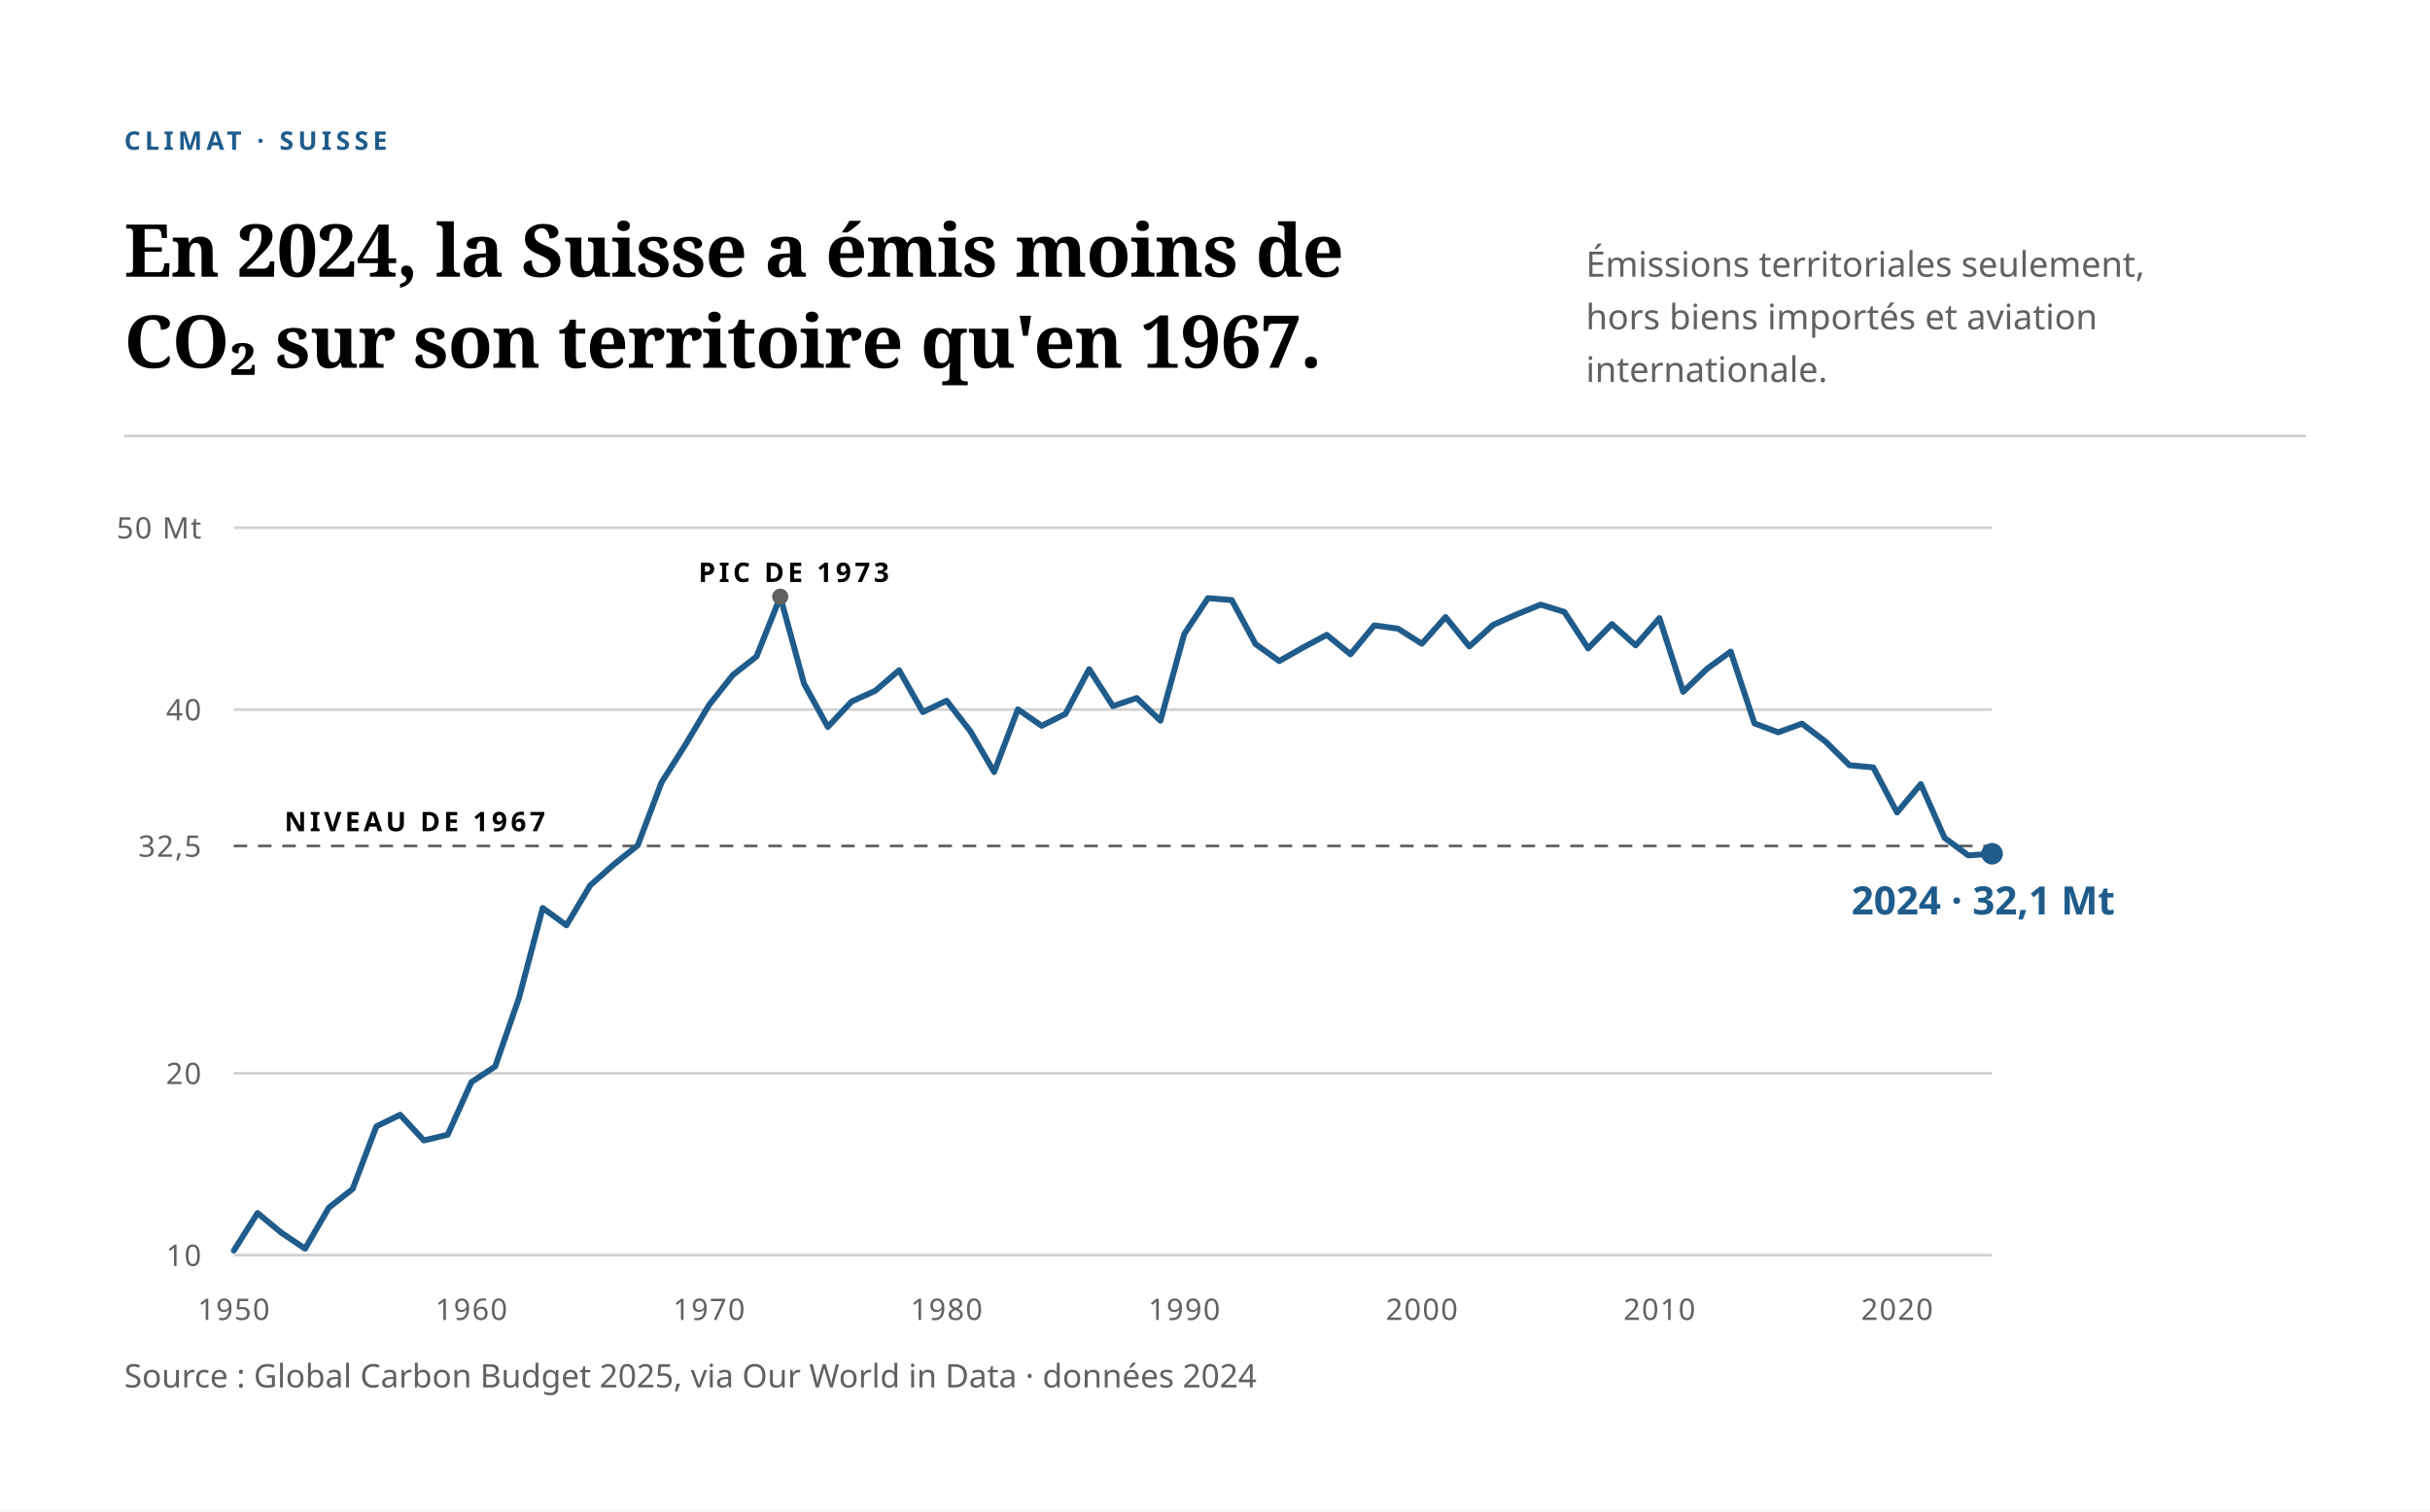
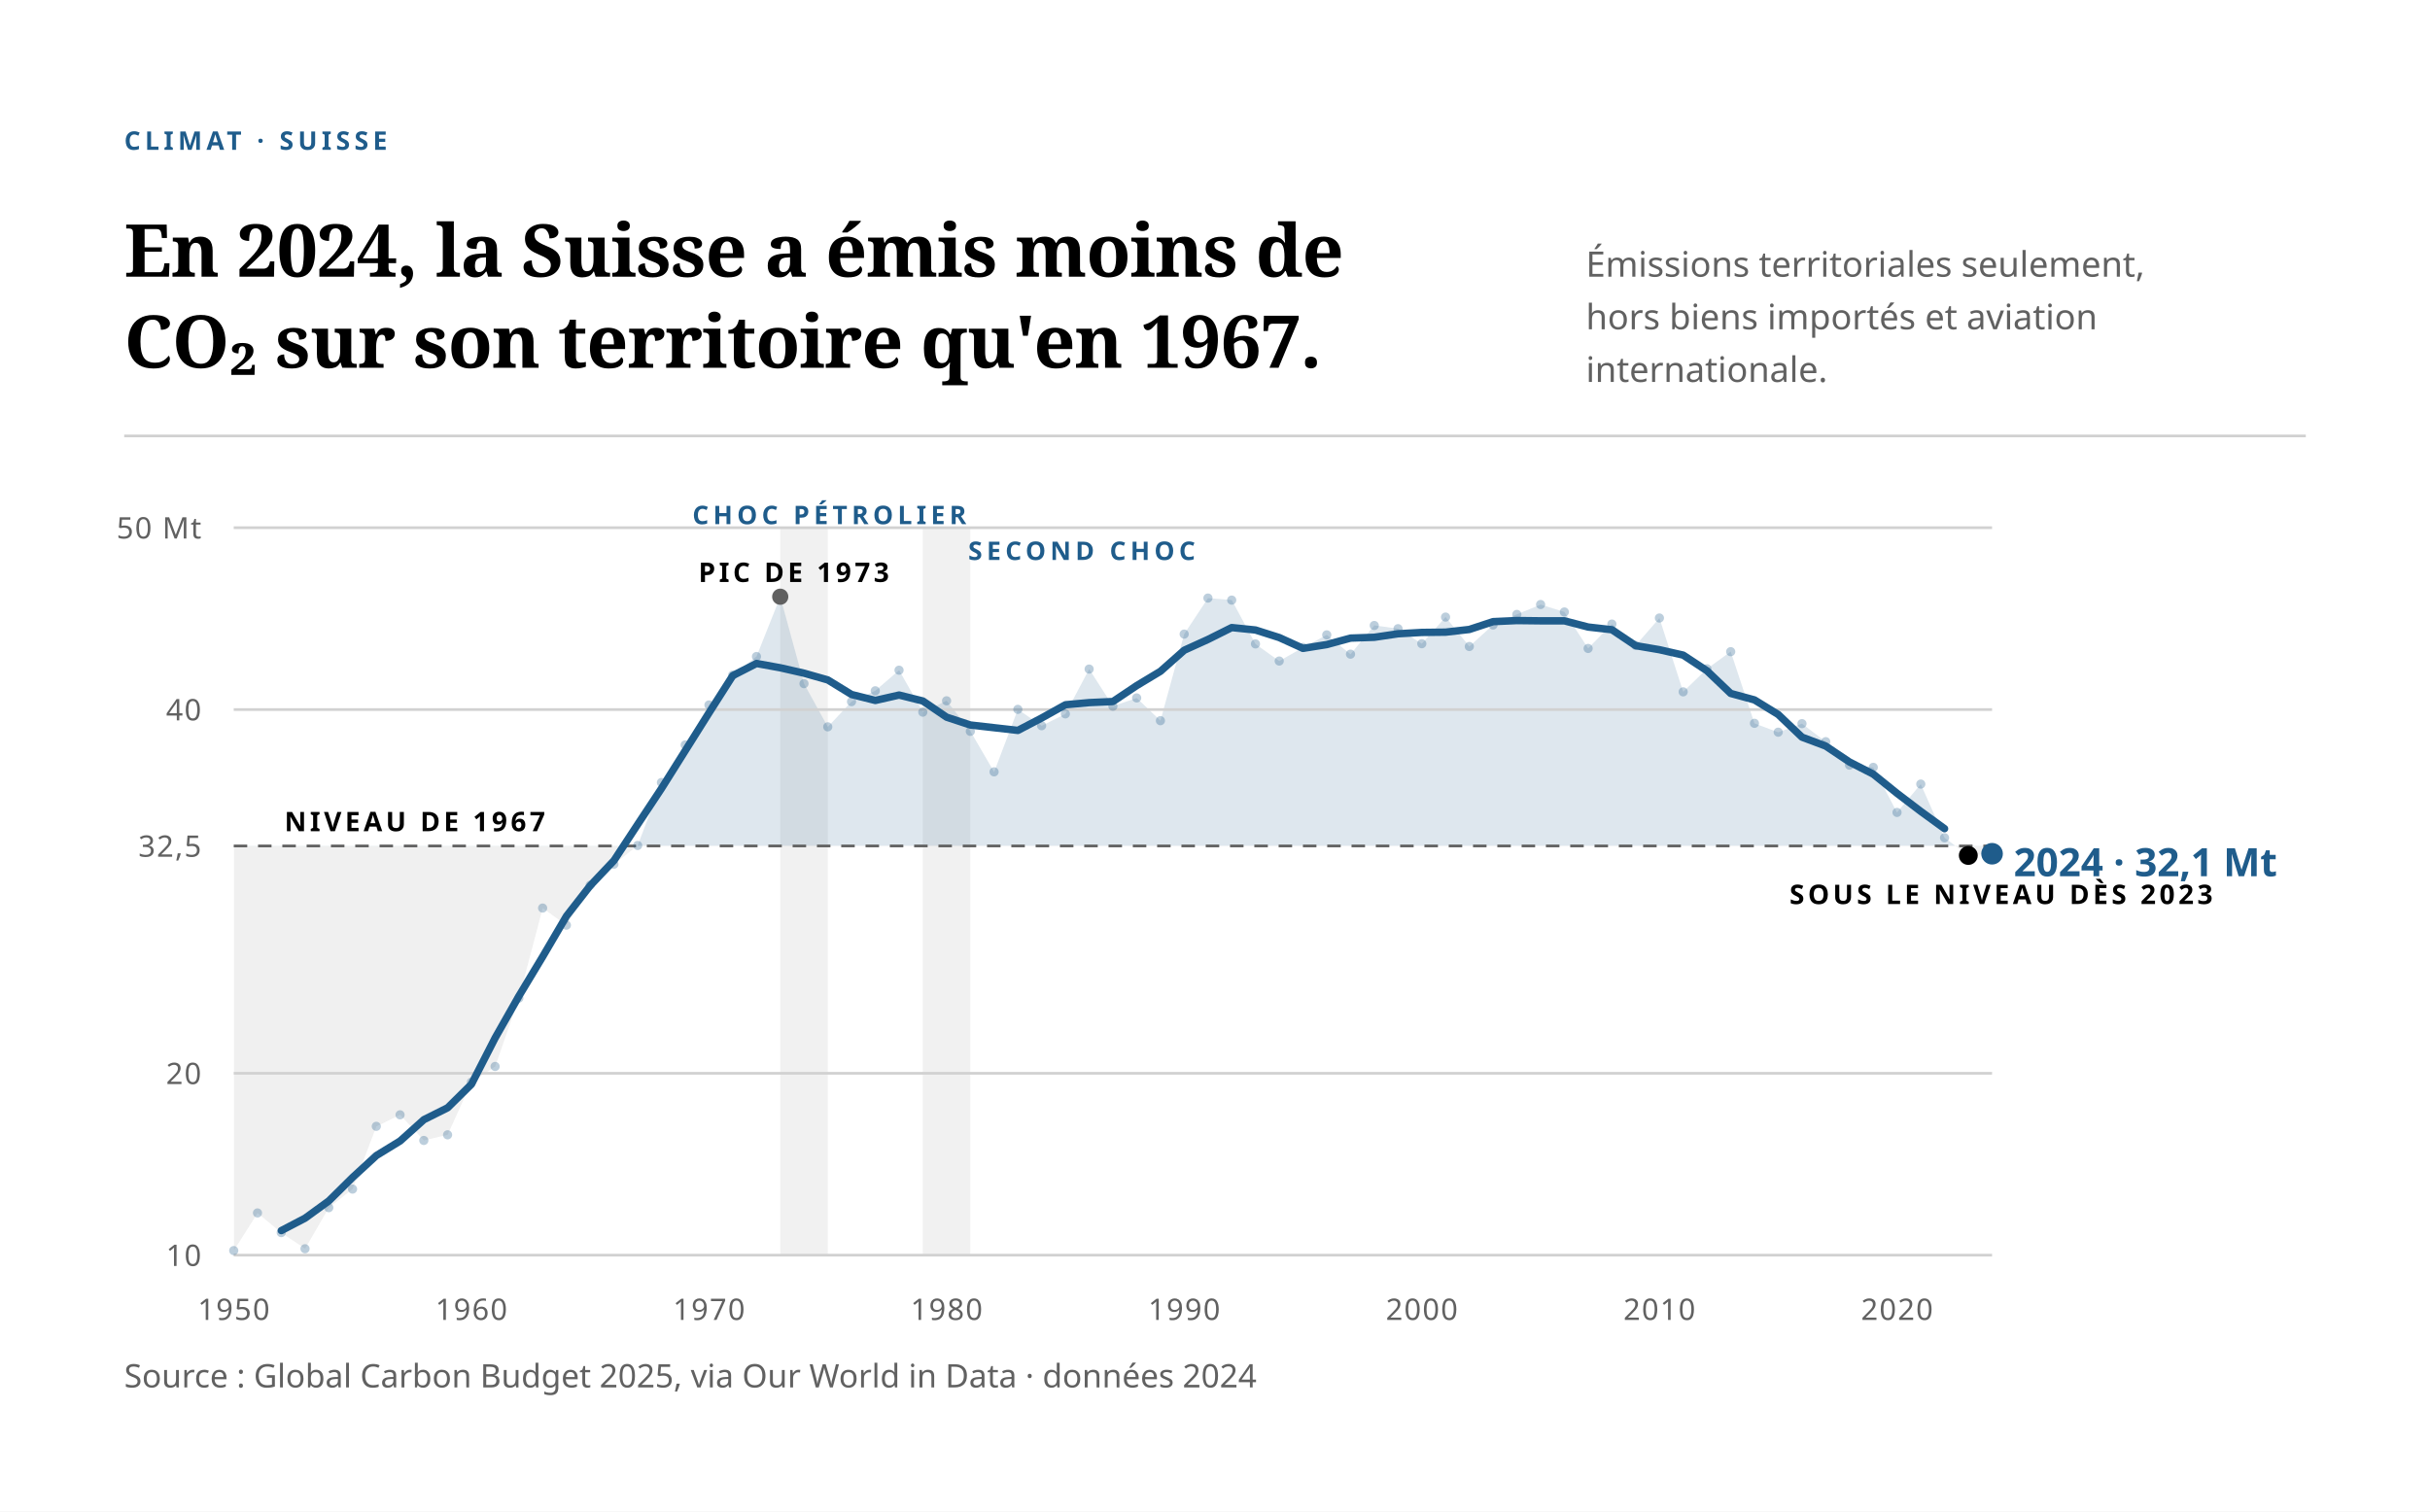
<svg xmlns="http://www.w3.org/2000/svg" width="900" height="560" viewBox="0 0 900 560" role="img">
+   <defs>
+     <clipPath id="above-ref">
+       <rect x="86.567" y="195.5" width="651.236" height="117.906" />
+     </clipPath>
+     <clipPath id="below-ref">
+       <rect x="86.567" y="313.406" width="651.236" height="151.594" />
+     </clipPath>
+   </defs>
  <rect x="0" y="0" width="900" height="560" fill="#FFFFFF" />
  <text x="46" y="55.5" fill="#1F5C8B" font-family="Avenir Next" font-size="9.5" font-weight="700" letter-spacing="1.6" text-anchor="start">CLIMAT · SUISSE</text>
  <text x="46" y="102.5" fill="#000000" font-family="Georgia" font-size="27" font-weight="700" font-style="normal" letter-spacing="-0.3" text-anchor="start">En 2024, la Suisse a émis moins de</text>
  <text x="46" y="136.25" fill="#000000" font-family="Georgia" font-size="27" font-weight="700" font-style="normal" letter-spacing="-0.3" text-anchor="start">CO₂ sur son territoire qu'en 1967.</text>
  <text x="587.36" y="102.5" fill="#616161" font-family="Superclarendon" font-size="13" font-weight="400" font-style="normal" text-anchor="start">Émissions territoriales seulement,</text>
  <text x="587.36" y="122" fill="#616161" font-family="Superclarendon" font-size="13" font-weight="400" font-style="normal" text-anchor="start">hors biens importés et aviation</text>
  <text x="587.36" y="141.5" fill="#616161" font-family="Superclarendon" font-size="13" font-weight="400" font-style="normal" text-anchor="start">internationale.</text>
  <line x1="46" x2="854" y1="161.5" y2="161.5" stroke="#d1d1d1" stroke-width="1" />
  <text x="46" y="514" fill="#616161" font-family="Superclarendon" font-size="12" font-weight="400" font-style="normal" text-anchor="start">Source : Global Carbon Budget 2025, via Our World in Data · données 2024</text>
+   <rect x="288.978" y="195.5" width="17.601" height="269.5" fill="#616161" opacity="0.09" />
+   <rect x="341.781" y="195.5" width="17.601" height="269.5" fill="#616161" opacity="0.09" />
+   <g>
+     <path d="M86.6,463.3L95.4,449.4L104.2,456.7L113,462.6L121.8,447.4L130.6,440.5L139.4,417.3L148.2,413L157,422.5L165.8,420.4L174.6,400.9L183.4,395.1L192.2,369.8L201,336.4L209.8,342.8L218.6,328L227.4,320.2L236.2,313.2L245,289.9L253.8,276L262.6,261.2L271.4,250.1L280.2,243.2L289,221.1L297.8,253.3L306.6,269.3L315.4,259.9L324.2,255.9L333,248.3L341.8,263.8L350.6,259.6L359.4,270.9L368.2,286L377,262.8L385.8,268.9L394.6,264.5L403.4,247.9L412.2,261.6L421,258.6L429.8,267L438.6,234.9L447.4,221.6L456.2,222.3L465,238.6L473.8,244.9L482.6,239.9L491.4,235.2L500.2,242.4L509,231.7L517.8,232.9L526.6,238.5L535.4,228.6L544.2,239.5L553,231.5L561.8,227.6L570.6,224L579.4,226.7L588.2,240.2L597,231.2L605.8,239.1L614.6,229L623.4,256.3L632.2,247.8L641,241.4L649.8,268L658.6,271.3L667.4,268.1L676.2,274.8L685,283.5L693.8,284.3L702.6,301L711.4,290.5L720.2,310.4L729,316.9L737.8,316.3L737.8,313.4L729,313.4L720.2,313.4L711.4,313.4L702.6,313.4L693.8,313.4L685,313.4L676.2,313.4L667.4,313.4L658.6,313.4L649.8,313.4L641,313.4L632.2,313.4L623.4,313.4L614.6,313.4L605.8,313.4L597,313.4L588.2,313.4L579.4,313.4L570.6,313.4L561.8,313.4L553,313.4L544.2,313.4L535.4,313.4L526.6,313.4L517.8,313.4L509,313.4L500.2,313.4L491.4,313.4L482.6,313.4L473.8,313.4L465,313.4L456.2,313.4L447.4,313.4L438.6,313.4L429.8,313.4L421,313.4L412.2,313.4L403.4,313.4L394.6,313.4L385.8,313.4L377,313.4L368.2,313.4L359.4,313.4L350.6,313.4L341.8,313.4L333,313.4L324.2,313.4L315.4,313.4L306.6,313.4L297.8,313.4L289,313.4L280.2,313.4L271.4,313.4L262.6,313.4L253.8,313.4L245,313.4L236.2,313.4L227.4,313.4L218.6,313.4L209.8,313.4L201,313.4L192.2,313.4L183.4,313.4L174.6,313.4L165.8,313.4L157,313.4L148.2,313.4L139.4,313.4L130.6,313.4L121.8,313.4L113,313.4L104.2,313.4L95.4,313.4L86.6,313.4Z" fill="#1F5C8B" opacity="0.15" clip-path="url(#above-ref)" />
+     <path d="M86.6,463.3L95.4,449.4L104.2,456.7L113,462.6L121.8,447.4L130.6,440.5L139.4,417.3L148.2,413L157,422.5L165.8,420.4L174.6,400.9L183.4,395.1L192.2,369.8L201,336.4L209.8,342.8L218.6,328L227.4,320.2L236.2,313.2L245,289.9L253.8,276L262.6,261.2L271.4,250.1L280.2,243.2L289,221.1L297.8,253.3L306.6,269.3L315.4,259.9L324.2,255.9L333,248.3L341.8,263.8L350.6,259.6L359.4,270.9L368.2,286L377,262.8L385.8,268.9L394.6,264.5L403.4,247.9L412.2,261.6L421,258.6L429.8,267L438.6,234.9L447.4,221.6L456.2,222.3L465,238.6L473.8,244.9L482.6,239.9L491.4,235.2L500.2,242.4L509,231.7L517.8,232.9L526.6,238.5L535.4,228.6L544.2,239.5L553,231.5L561.8,227.6L570.6,224L579.4,226.7L588.2,240.2L597,231.2L605.8,239.1L614.6,229L623.4,256.3L632.2,247.8L641,241.4L649.8,268L658.6,271.3L667.4,268.1L676.2,274.8L685,283.5L693.8,284.3L702.6,301L711.4,290.5L720.2,310.4L729,316.9L737.8,316.3L737.8,313.4L729,313.4L720.2,313.4L711.4,313.4L702.6,313.4L693.8,313.4L685,313.4L676.2,313.4L667.4,313.4L658.6,313.4L649.8,313.4L641,313.4L632.2,313.4L623.4,313.4L614.6,313.4L605.8,313.4L597,313.4L588.2,313.4L579.4,313.4L570.6,313.4L561.8,313.4L553,313.4L544.2,313.4L535.4,313.4L526.6,313.4L517.8,313.4L509,313.4L500.2,313.4L491.4,313.4L482.6,313.4L473.8,313.4L465,313.4L456.2,313.4L447.4,313.4L438.6,313.4L429.8,313.4L421,313.4L412.2,313.4L403.4,313.4L394.6,313.4L385.8,313.4L377,313.4L368.2,313.4L359.4,313.4L350.6,313.4L341.8,313.4L333,313.4L324.2,313.4L315.4,313.4L306.6,313.4L297.8,313.4L289,313.4L280.2,313.4L271.4,313.4L262.6,313.4L253.8,313.4L245,313.4L236.2,313.4L227.4,313.4L218.6,313.4L209.8,313.4L201,313.4L192.2,313.4L183.4,313.4L174.6,313.4L165.8,313.4L157,313.4L148.2,313.4L139.4,313.4L130.6,313.4L121.8,313.4L113,313.4L104.2,313.4L95.4,313.4L86.6,313.4Z" fill="#616161" opacity="0.1" clip-path="url(#below-ref)" />
+   </g>
  <g>
    <line x1="86.567" x2="737.803" y1="465" y2="465" stroke="#d1d1d1" stroke-width="1" />
    <text x="74.567" y="469" fill="#616161" font-family="Avenir Next" font-size="11" font-weight="400" letter-spacing="0.5" text-anchor="end">10</text>
  </g>
  <g>
    <line x1="86.567" x2="737.803" y1="397.625" y2="397.625" stroke="#d1d1d1" stroke-width="1" />
    <text x="74.567" y="401.625" fill="#616161" font-family="Avenir Next" font-size="11" font-weight="400" letter-spacing="0.5" text-anchor="end">20</text>
  </g>
  <g>
    <text x="74.567" y="317.406" fill="#616161" font-family="Avenir Next" font-size="11" font-weight="400" letter-spacing="0.5" text-anchor="end">32,5</text>
  </g>
  <g>
    <line x1="86.567" x2="737.803" y1="262.875" y2="262.875" stroke="#d1d1d1" stroke-width="1" />
    <text x="74.567" y="266.875" fill="#616161" font-family="Avenir Next" font-size="11" font-weight="400" letter-spacing="0.5" text-anchor="end">40</text>
  </g>
  <g>
    <line x1="86.567" x2="737.803" y1="195.5" y2="195.5" stroke="#d1d1d1" stroke-width="1" />
    <text x="74.567" y="199.5" fill="#616161" font-family="Avenir Next" font-size="11" font-weight="400" letter-spacing="0.5" text-anchor="end">50 Mt</text>
  </g>
  <text x="86.567" y="489" fill="#616161" font-family="Avenir Next" font-size="11" font-weight="400" letter-spacing="0.5" text-anchor="middle">1950</text>
  <text x="174.572" y="489" fill="#616161" font-family="Avenir Next" font-size="11" font-weight="400" letter-spacing="0.5" text-anchor="middle">1960</text>
  <text x="262.577" y="489" fill="#616161" font-family="Avenir Next" font-size="11" font-weight="400" letter-spacing="0.5" text-anchor="middle">1970</text>
  <text x="350.582" y="489" fill="#616161" font-family="Avenir Next" font-size="11" font-weight="400" letter-spacing="0.5" text-anchor="middle">1980</text>
  <text x="438.586" y="489" fill="#616161" font-family="Avenir Next" font-size="11" font-weight="400" letter-spacing="0.5" text-anchor="middle">1990</text>
  <text x="526.591" y="489" fill="#616161" font-family="Avenir Next" font-size="11" font-weight="400" letter-spacing="0.5" text-anchor="middle">2000</text>
  <text x="614.596" y="489" fill="#616161" font-family="Avenir Next" font-size="11" font-weight="400" letter-spacing="0.5" text-anchor="middle">2010</text>
  <text x="702.601" y="489" fill="#616161" font-family="Avenir Next" font-size="11" font-weight="400" letter-spacing="0.5" text-anchor="middle">2020</text>
  <line x1="86.567" x2="737.803" y1="313.406" y2="313.406" stroke="#616161" stroke-width="1" stroke-dasharray="5 4" />
-   <path d="M86.6,463.3L95.4,449.4L104.2,456.7L113,462.6L121.8,447.4L130.6,440.5L139.4,417.3L148.2,413L157,422.5L165.8,420.4L174.6,400.9L183.4,395.1L192.2,369.8L201,336.4L209.8,342.8L218.6,328L227.4,320.2L236.2,313.2L245,289.9L253.8,276L262.6,261.2L271.4,250.1L280.2,243.2L289,221.1L297.8,253.3L306.6,269.3L315.4,259.9L324.2,255.9L333,248.3L341.8,263.8L350.6,259.6L359.4,270.9L368.2,286L377,262.8L385.8,268.9L394.6,264.5L403.4,247.9L412.2,261.6L421,258.6L429.8,267L438.6,234.9L447.4,221.6L456.2,222.3L465,238.6L473.8,244.9L482.6,239.9L491.4,235.2L500.2,242.4L509,231.7L517.8,232.9L526.6,238.5L535.4,228.6L544.2,239.5L553,231.5L561.8,227.6L570.6,224L579.4,226.7L588.2,240.2L597,231.2L605.8,239.1L614.6,229L623.4,256.3L632.2,247.8L641,241.4L649.8,268L658.6,271.3L667.4,268.1L676.2,274.8L685,283.5L693.8,284.3L702.6,301L711.4,290.5L720.2,310.4L729,316.9L737.8,316.3" fill="none" stroke="#1F5C8B" stroke-width="2.2" stroke-linejoin="round" stroke-linecap="round" />
+   <g>
+     <circle cx="86.567" cy="463.308" r="1.7" fill="#1F5C8B" opacity="0.3" />
+     <circle cx="95.367" cy="449.365" r="1.7" fill="#1F5C8B" opacity="0.3" />
+     <circle cx="104.168" cy="456.651" r="1.7" fill="#1F5C8B" opacity="0.3" />
+     <circle cx="112.968" cy="462.63" r="1.7" fill="#1F5C8B" opacity="0.3" />
+     <circle cx="121.769" cy="447.405" r="1.7" fill="#1F5C8B" opacity="0.3" />
+     <circle cx="130.569" cy="440.526" r="1.7" fill="#1F5C8B" opacity="0.3" />
+     <circle cx="139.37" cy="417.279" r="1.7" fill="#1F5C8B" opacity="0.3" />
+     <circle cx="148.17" cy="413.013" r="1.7" fill="#1F5C8B" opacity="0.3" />
+     <circle cx="156.971" cy="422.507" r="1.7" fill="#1F5C8B" opacity="0.3" />
+     <circle cx="165.771" cy="420.422" r="1.7" fill="#1F5C8B" opacity="0.3" />
+     <circle cx="174.572" cy="400.905" r="1.7" fill="#1F5C8B" opacity="0.3" />
+     <circle cx="183.372" cy="395.094" r="1.7" fill="#1F5C8B" opacity="0.3" />
+     <circle cx="192.173" cy="369.768" r="1.7" fill="#1F5C8B" opacity="0.3" />
+     <circle cx="200.973" cy="336.415" r="1.7" fill="#1F5C8B" opacity="0.3" />
+     <circle cx="209.774" cy="342.756" r="1.7" fill="#1F5C8B" opacity="0.3" />
+     <circle cx="218.574" cy="327.96" r="1.7" fill="#1F5C8B" opacity="0.3" />
+     <circle cx="227.375" cy="320.167" r="1.7" fill="#1F5C8B" opacity="0.3" />
+     <circle cx="236.175" cy="313.224" r="1.7" fill="#1F5C8B" opacity="0.3" />
+     <circle cx="244.976" cy="289.901" r="1.7" fill="#1F5C8B" opacity="0.3" />
+     <circle cx="253.776" cy="275.984" r="1.7" fill="#1F5C8B" opacity="0.3" />
+     <circle cx="262.577" cy="261.18" r="1.7" fill="#1F5C8B" opacity="0.3" />
+     <circle cx="271.377" cy="250.115" r="1.7" fill="#1F5C8B" opacity="0.3" />
+     <circle cx="280.178" cy="243.227" r="1.7" fill="#1F5C8B" opacity="0.3" />
+     <circle cx="288.978" cy="221.069" r="1.7" fill="#1F5C8B" opacity="0.3" />
+     <circle cx="297.779" cy="253.277" r="1.7" fill="#1F5C8B" opacity="0.3" />
+     <circle cx="306.579" cy="269.279" r="1.7" fill="#1F5C8B" opacity="0.3" />
+     <circle cx="315.38" cy="259.947" r="1.7" fill="#1F5C8B" opacity="0.3" />
+     <circle cx="324.18" cy="255.93" r="1.7" fill="#1F5C8B" opacity="0.3" />
+     <circle cx="332.981" cy="248.288" r="1.7" fill="#1F5C8B" opacity="0.3" />
+     <circle cx="341.781" cy="263.832" r="1.7" fill="#1F5C8B" opacity="0.3" />
+     <circle cx="350.582" cy="259.629" r="1.7" fill="#1F5C8B" opacity="0.3" />
+     <circle cx="359.382" cy="270.947" r="1.7" fill="#1F5C8B" opacity="0.3" />
+     <circle cx="368.183" cy="285.952" r="1.7" fill="#1F5C8B" opacity="0.3" />
+     <circle cx="376.983" cy="262.803" r="1.7" fill="#1F5C8B" opacity="0.3" />
+     <circle cx="385.784" cy="268.86" r="1.7" fill="#1F5C8B" opacity="0.3" />
+     <circle cx="394.584" cy="264.477" r="1.7" fill="#1F5C8B" opacity="0.3" />
+     <circle cx="403.385" cy="247.877" r="1.7" fill="#1F5C8B" opacity="0.3" />
+     <circle cx="412.185" cy="261.648" r="1.7" fill="#1F5C8B" opacity="0.3" />
+     <circle cx="420.985" cy="258.564" r="1.7" fill="#1F5C8B" opacity="0.3" />
+     <circle cx="429.786" cy="266.995" r="1.7" fill="#1F5C8B" opacity="0.3" />
+     <circle cx="438.586" cy="234.923" r="1.7" fill="#1F5C8B" opacity="0.3" />
+     <circle cx="447.387" cy="221.569" r="1.7" fill="#1F5C8B" opacity="0.3" />
+     <circle cx="456.187" cy="222.328" r="1.7" fill="#1F5C8B" opacity="0.3" />
+     <circle cx="464.988" cy="238.555" r="1.7" fill="#1F5C8B" opacity="0.3" />
+     <circle cx="473.788" cy="244.899" r="1.7" fill="#1F5C8B" opacity="0.3" />
+     <circle cx="482.589" cy="239.875" r="1.7" fill="#1F5C8B" opacity="0.3" />
+     <circle cx="491.389" cy="235.205" r="1.7" fill="#1F5C8B" opacity="0.3" />
+     <circle cx="500.19" cy="242.35" r="1.7" fill="#1F5C8B" opacity="0.3" />
+     <circle cx="508.99" cy="231.731" r="1.7" fill="#1F5C8B" opacity="0.3" />
+     <circle cx="517.791" cy="232.916" r="1.7" fill="#1F5C8B" opacity="0.3" />
+     <circle cx="526.591" cy="238.482" r="1.7" fill="#1F5C8B" opacity="0.3" />
+     <circle cx="535.392" cy="228.615" r="1.7" fill="#1F5C8B" opacity="0.3" />
+     <circle cx="544.192" cy="239.516" r="1.7" fill="#1F5C8B" opacity="0.3" />
+     <circle cx="552.993" cy="231.541" r="1.7" fill="#1F5C8B" opacity="0.3" />
+     <circle cx="561.793" cy="227.63" r="1.7" fill="#1F5C8B" opacity="0.3" />
+     <circle cx="570.594" cy="223.958" r="1.7" fill="#1F5C8B" opacity="0.3" />
+     <circle cx="579.394" cy="226.729" r="1.7" fill="#1F5C8B" opacity="0.3" />
+     <circle cx="588.195" cy="240.241" r="1.7" fill="#1F5C8B" opacity="0.3" />
+     <circle cx="596.995" cy="231.203" r="1.7" fill="#1F5C8B" opacity="0.3" />
+     <circle cx="605.796" cy="239.12" r="1.7" fill="#1F5C8B" opacity="0.3" />
+     <circle cx="614.596" cy="228.961" r="1.7" fill="#1F5C8B" opacity="0.3" />
+     <circle cx="623.397" cy="256.318" r="1.7" fill="#1F5C8B" opacity="0.3" />
+     <circle cx="632.197" cy="247.768" r="1.7" fill="#1F5C8B" opacity="0.3" />
+     <circle cx="640.998" cy="241.43" r="1.7" fill="#1F5C8B" opacity="0.3" />
+     <circle cx="649.798" cy="267.968" r="1.7" fill="#1F5C8B" opacity="0.3" />
+     <circle cx="658.599" cy="271.256" r="1.7" fill="#1F5C8B" opacity="0.3" />
+     <circle cx="667.399" cy="268.098" r="1.7" fill="#1F5C8B" opacity="0.3" />
+     <circle cx="676.2" cy="274.773" r="1.7" fill="#1F5C8B" opacity="0.3" />
+     <circle cx="685" cy="283.458" r="1.7" fill="#1F5C8B" opacity="0.3" />
+     <circle cx="693.801" cy="284.285" r="1.7" fill="#1F5C8B" opacity="0.3" />
+     <circle cx="702.601" cy="300.987" r="1.7" fill="#1F5C8B" opacity="0.3" />
+     <circle cx="711.402" cy="290.482" r="1.7" fill="#1F5C8B" opacity="0.3" />
+     <circle cx="720.202" cy="310.371" r="1.7" fill="#1F5C8B" opacity="0.3" />
+     <circle cx="729.003" cy="316.927" r="1.7" fill="#1F5C8B" opacity="0.3" />
+     <circle cx="737.803" cy="316.292" r="1.7" fill="#1F5C8B" opacity="0.3" />
+     <path d="M104.2,455.9L113,451.3L121.8,444.9L130.6,436.2L139.4,428.1L148.2,422.7L157,414.8L165.8,410.4L174.6,401.7L183.4,384.5L192.2,369L201,354.4L209.8,339.4L218.6,328.1L227.4,318.8L236.2,305.4L245,292.1L253.8,278.1L262.6,264.1L271.4,250.3L280.2,245.8L289,247.4L297.8,249.4L306.6,251.9L315.4,257.3L324.2,259.5L333,257.5L341.8,259.7L350.6,265.7L359.4,268.6L368.2,269.6L377,270.6L385.8,266L394.6,261.1L403.4,260.3L412.2,259.9L421,254L429.8,248.7L438.6,240.9L447.4,236.9L456.2,232.5L465,233.4L473.8,236.2L482.6,240.2L491.4,238.8L500.2,236.4L509,236.1L517.8,234.8L526.6,234.3L535.4,234.2L544.2,233.2L553,230.3L561.8,229.9L570.6,230L579.4,230L588.2,232.3L597,233.3L605.8,239.2L614.6,240.7L623.4,242.7L632.2,248.5L641,256.9L649.8,259.3L658.6,264.7L667.4,273.1L676.2,276.4L685,282.3L693.8,286.8L702.6,293.9L711.4,300.6L720.2,307" fill="none" stroke="#1F5C8B" stroke-width="2.75" stroke-linejoin="round" stroke-linecap="round" />
+   </g>
  <circle cx="288.978" cy="221.069" r="3" fill="#616161" />
  <circle cx="737.803" cy="316.292" r="4" fill="#1F5C8B" />
+   <circle cx="729.003" cy="316.927" r="3.5" fill="#000000" />
+   <text x="256.444" y="194.193" fill="#1F5C8B" font-family="Avenir Next" font-size="9.5" font-weight="700" font-style="normal" letter-spacing="1.6">CHOC PÉTROLIER</text>
+   <text x="358.582" y="207.456" fill="#1F5C8B" font-family="Avenir Next" font-size="9.5" font-weight="700" font-style="normal" letter-spacing="1.6">SECOND CHOC</text>
+   <text x="662.788" y="334.927" fill="#000000" font-family="Avenir Next" font-size="10" font-weight="700" font-style="normal" letter-spacing="1.3">SOUS LE NIVEAU DÈS 2023</text>
  <text x="105.357" y="307.946" fill="#000000" font-family="Avenir Next" font-size="10" font-weight="700" font-style="normal" letter-spacing="1.3">NIVEAU DE 1967</text>
  <text x="258.698" y="215.609" fill="#000000" font-family="Avenir Next" font-size="10" font-weight="700" font-style="normal" letter-spacing="1.3">PIC DE 1973</text>
-   <text x="685.705" y="338.792" fill="#1F5C8B" font-family="Avenir Next" font-size="14.5" font-weight="700" font-style="normal" letter-spacing="0">2024 · 32,1 Mt</text>
+   <text x="745.803" y="324.622" fill="#1F5C8B" font-family="Avenir Next" font-size="14.5" font-weight="700" font-style="normal" letter-spacing="0">2024 · 32,1 Mt</text>
</svg>
